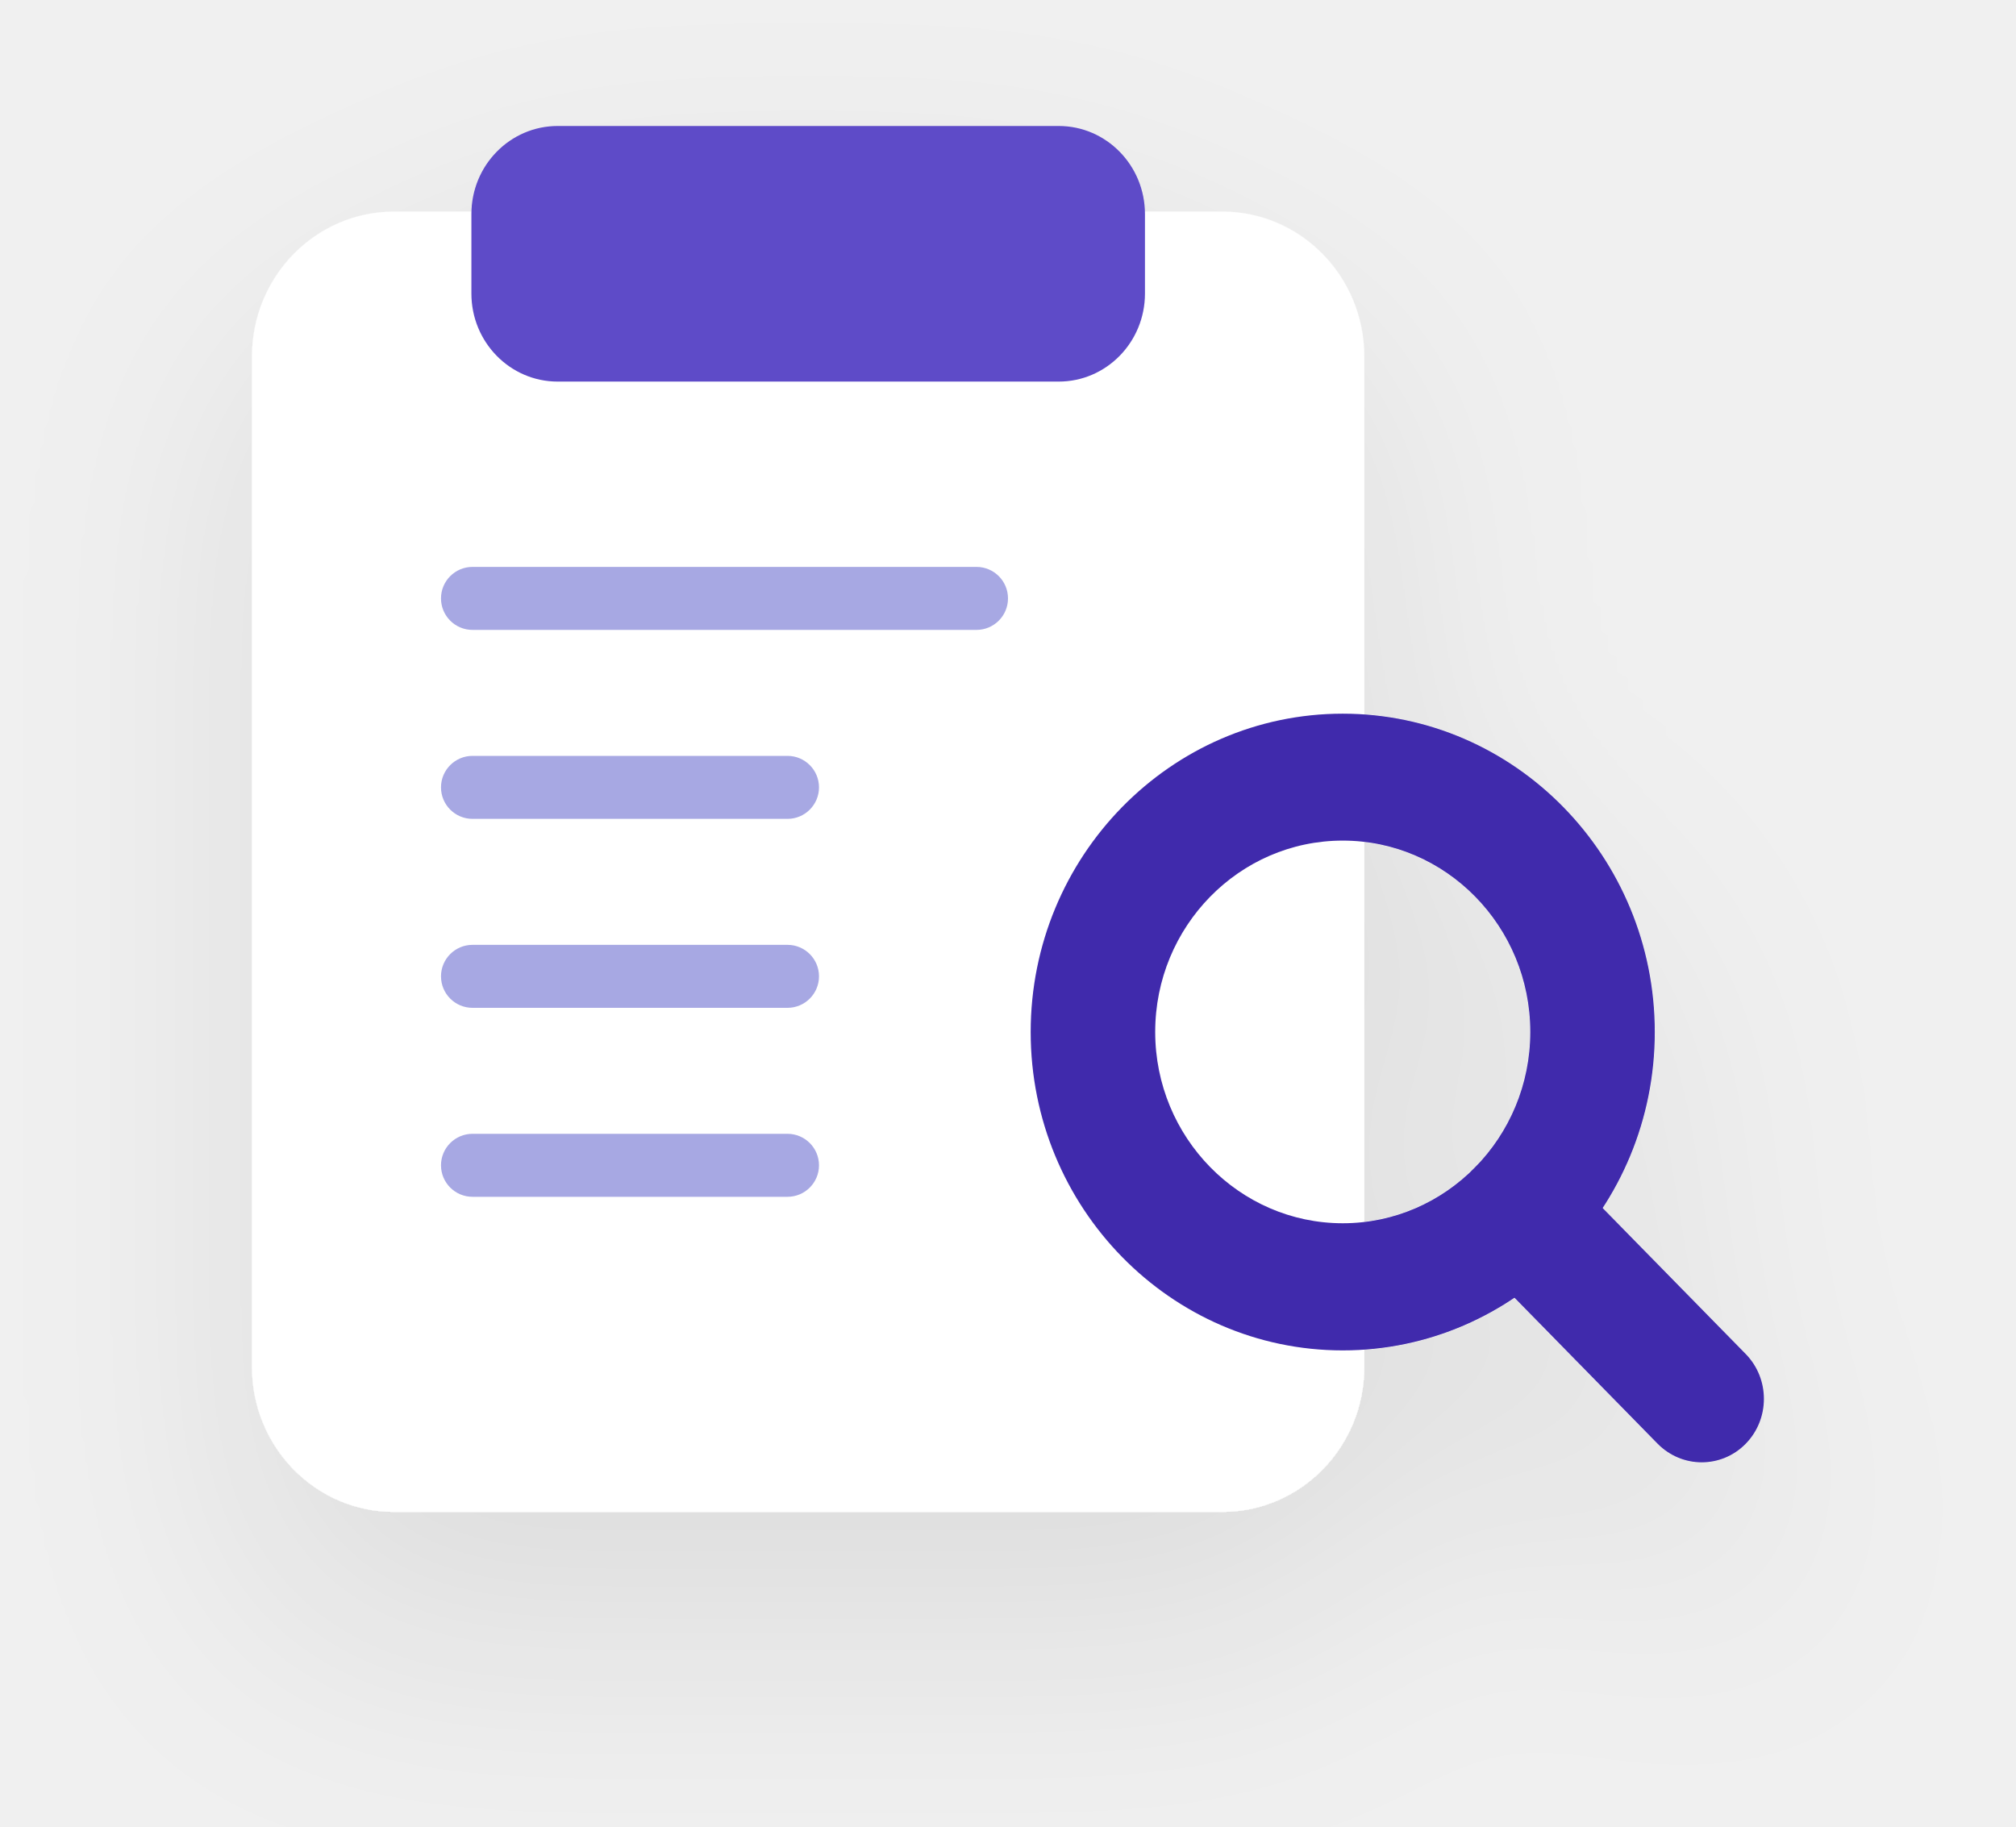
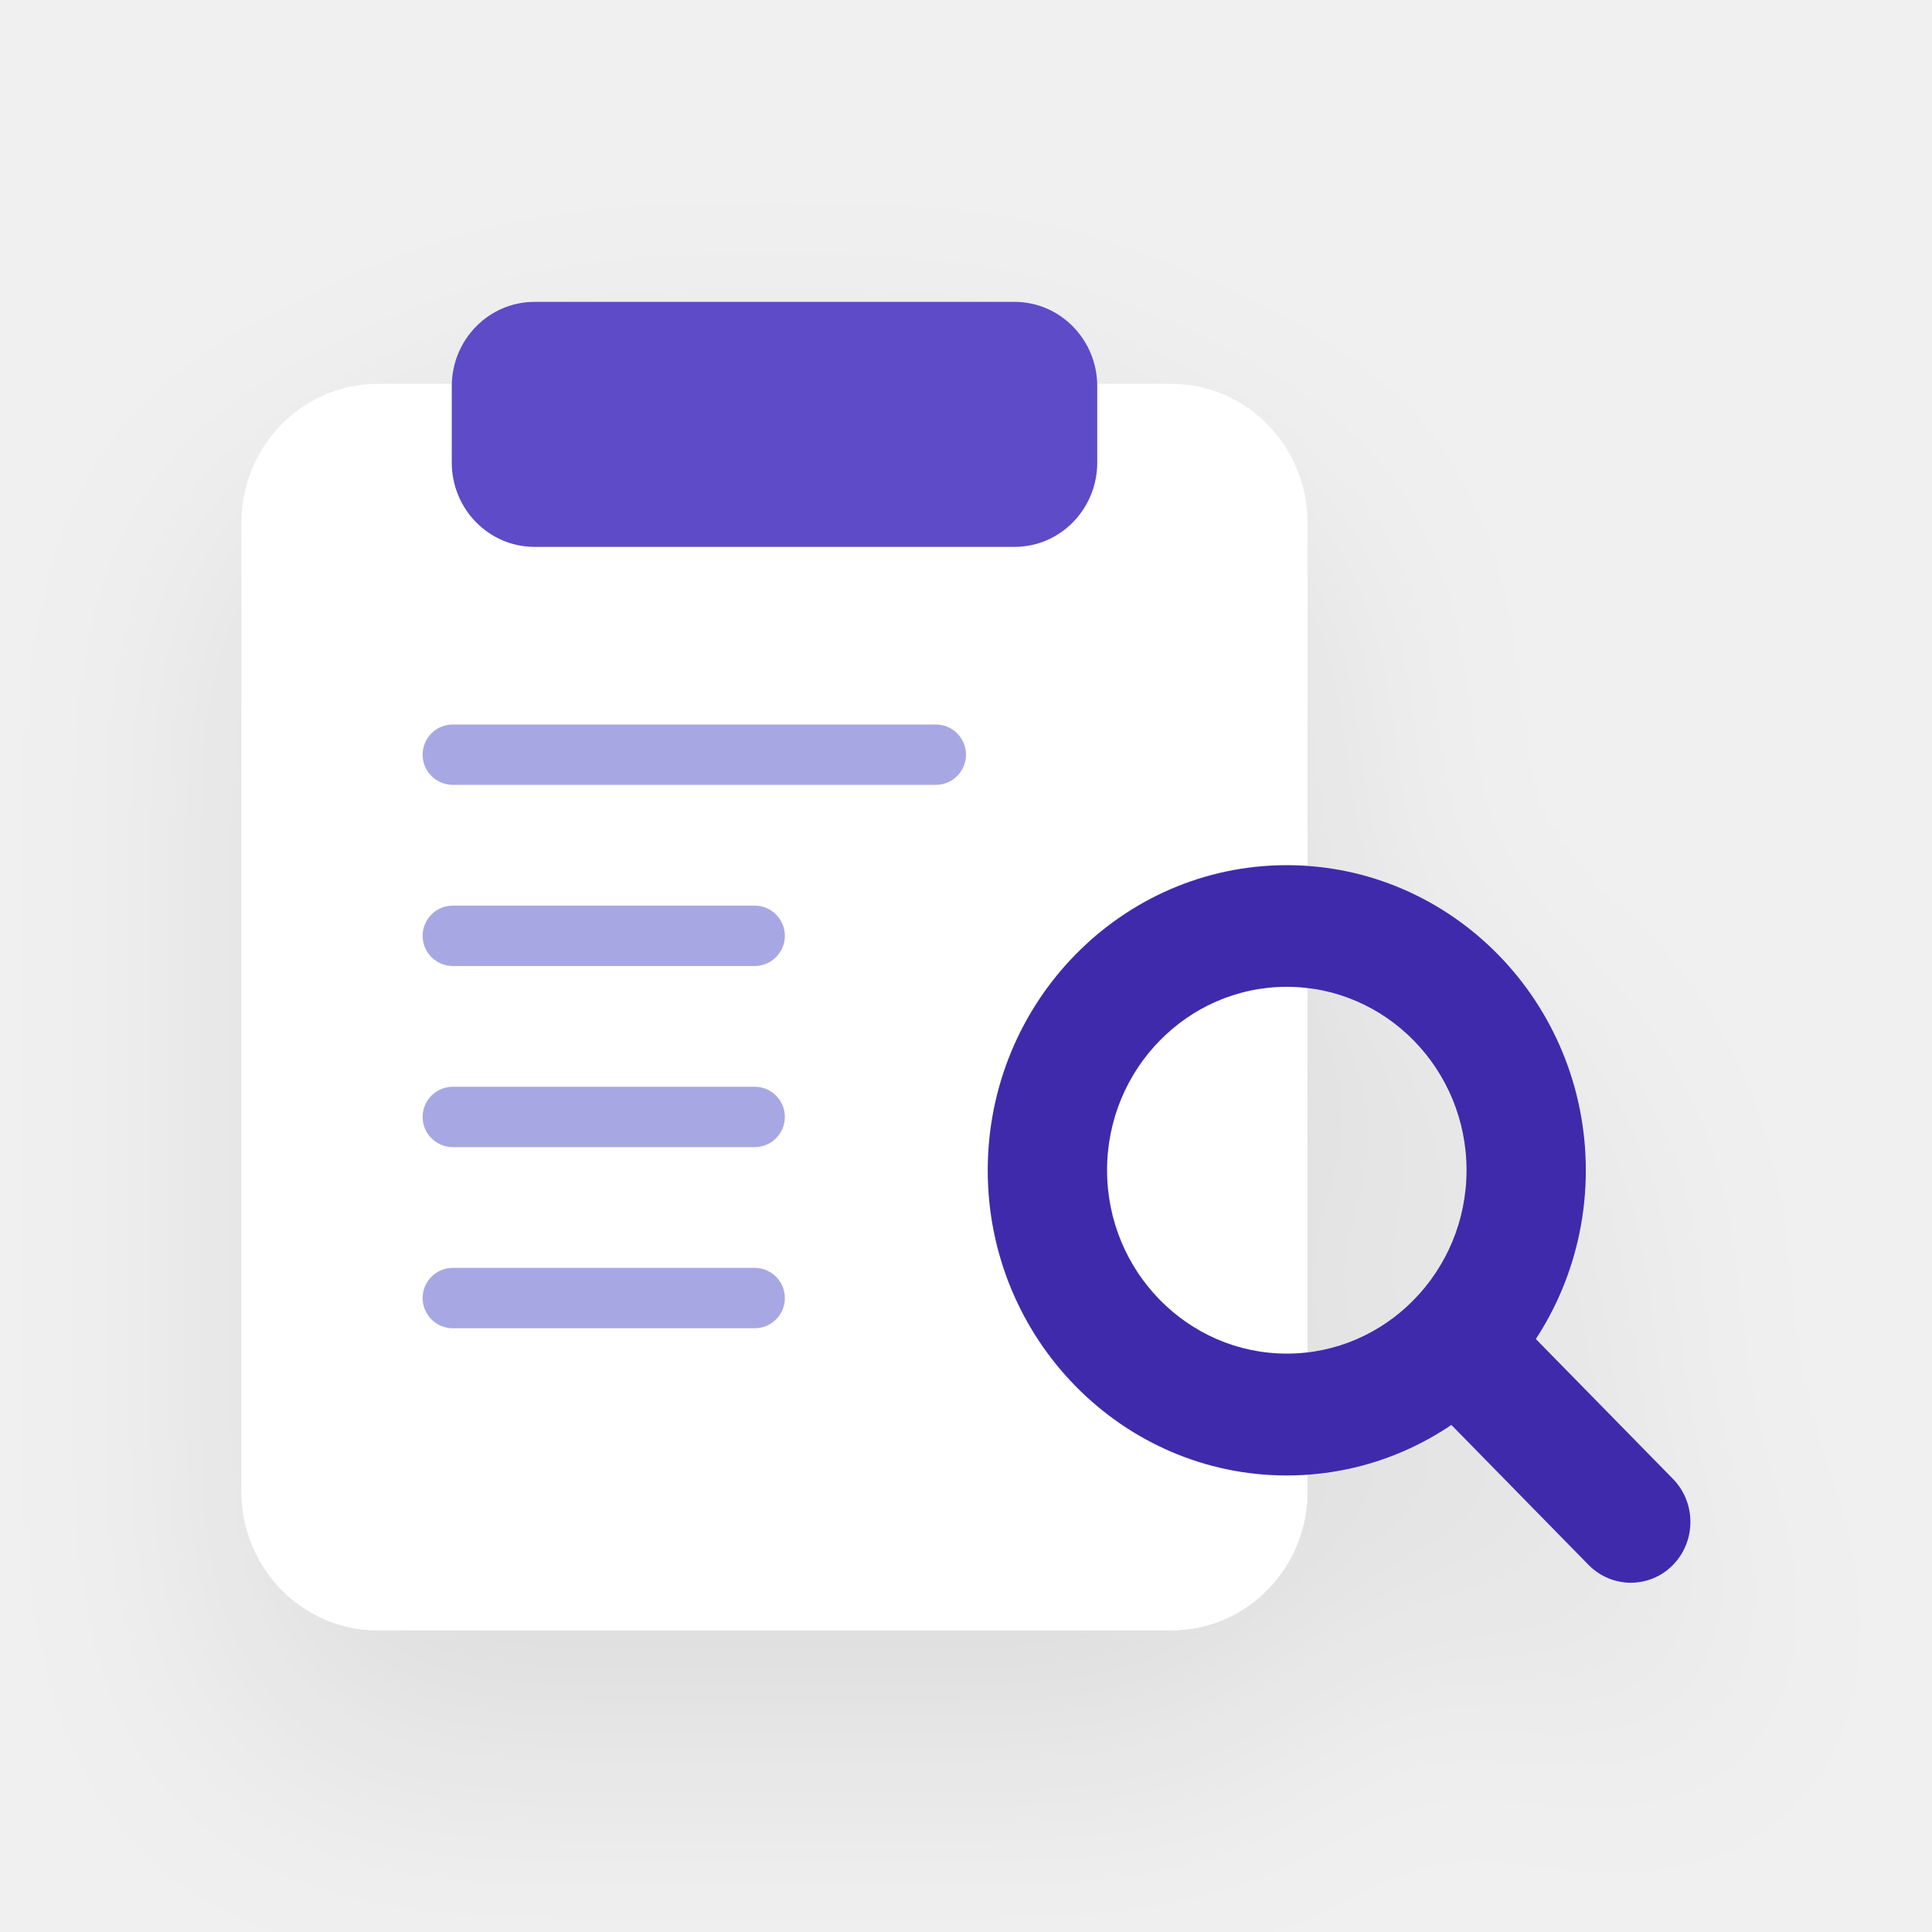
- <svg xmlns="http://www.w3.org/2000/svg" width="64" height="58" viewBox="0 0 64 58" fill="none">
-   <g filter="url(#filter0_d_2033_3289)">
-     <path d="M38.8 6.719H12.511C10.02 6.719 8 8.779 8 11.321V43.402C8 45.943 10.02 48.004 12.511 48.004H38.8C41.291 48.004 43.31 45.943 43.31 43.402V11.321C43.31 8.779 41.291 6.719 38.8 6.719Z" fill="white" />
-     <path d="M33.609 4H17.705C16.192 4 14.965 5.252 14.965 6.795V9.32C14.965 10.864 16.192 12.116 17.705 12.116H33.609C35.122 12.116 36.348 10.864 36.348 9.32V6.795C36.348 5.252 35.122 4 33.609 4Z" fill="#5E4BC8" />
-     <rect x="14" y="18" width="18" height="2" rx="1" fill="#A7A8E3" />
-     <path d="M14 25C14 24.448 14.448 24 15 24H25C25.552 24 26 24.448 26 25C26 25.552 25.552 26 25 26H15C14.448 26 14 25.552 14 25Z" fill="#A7A8E3" />
-     <path d="M14 31C14 30.448 14.448 30 15 30H25C25.552 30 26 30.448 26 31C26 31.552 25.552 32 25 32H15C14.448 32 14 31.552 14 31Z" fill="#A7A8E3" />
-     <path d="M14 37C14 36.448 14.448 36 15 36H25C25.552 36 26 36.448 26 37C26 37.552 25.552 38 25 38H15C14.448 38 14 37.552 14 37Z" fill="#A7A8E3" />
-     <path d="M42.627 42.877C37.163 42.877 32.72 38.343 32.72 32.769C32.72 27.194 37.163 22.66 42.627 22.66C48.09 22.66 52.533 27.194 52.533 32.769C52.533 38.343 48.09 42.877 42.627 42.877ZM42.627 26.69C39.341 26.69 36.673 29.417 36.673 32.765C36.673 36.113 39.345 38.84 42.627 38.84C45.908 38.84 48.58 36.113 48.58 32.765C48.58 29.417 45.908 26.69 42.627 26.69Z" fill="#402AAC" />
-     <path d="M54.024 46.431C53.517 46.431 53.011 46.233 52.624 45.842L46.825 39.925C46.054 39.138 46.054 37.859 46.825 37.073C47.596 36.286 48.849 36.286 49.62 37.073L55.419 42.99C56.19 43.777 56.19 45.055 55.419 45.842C55.032 46.237 54.526 46.431 54.02 46.431H54.024Z" fill="#402AAC" />
+ <svg xmlns="http://www.w3.org/2000/svg" width="64" height="64" viewBox="0 0 64 64" fill="none">
+   <g clip-path="url(#clip0_2033_3274)">
+     <g filter="url(#filter0_d_2033_3274)">
+       <path d="M38.8 12.719H12.511C10.02 12.719 8 14.779 8 17.321V49.402C8 51.943 10.02 54.004 12.511 54.004H38.8C41.291 54.004 43.31 51.943 43.31 49.402V17.321C43.31 14.779 41.291 12.719 38.8 12.719Z" fill="white" />
+       <path d="M33.609 10H17.705C16.192 10 14.965 11.252 14.965 12.795V15.32C14.965 16.864 16.192 18.116 17.705 18.116H33.609C35.122 18.116 36.348 16.864 36.348 15.32V12.795C36.348 11.252 35.122 10 33.609 10Z" fill="#5E4BC8" />
+       <rect x="14" y="24" width="18" height="2" rx="1" fill="#A7A8E3" />
+       <path d="M14 31C14 30.448 14.448 30 15 30H25C25.552 30 26 30.448 26 31C26 31.552 25.552 32 25 32H15C14.448 32 14 31.552 14 31Z" fill="#A7A8E3" />
+       <path d="M14 37C14 36.448 14.448 36 15 36H25C25.552 36 26 36.448 26 37C26 37.552 25.552 38 25 38H15C14.448 38 14 37.552 14 37Z" fill="#A7A8E3" />
+       <path d="M14 43C14 42.448 14.448 42 15 42H25C25.552 42 26 42.448 26 43C26 43.552 25.552 44 25 44H15C14.448 44 14 43.552 14 43Z" fill="#A7A8E3" />
+       <path d="M42.627 48.877C37.163 48.877 32.72 44.343 32.72 38.769C32.72 33.194 37.163 28.66 42.627 28.66C48.09 28.66 52.533 33.194 52.533 38.769C52.533 44.343 48.09 48.877 42.627 48.877ZM42.627 32.69C39.341 32.69 36.673 35.417 36.673 38.765C36.673 42.113 39.345 44.84 42.627 44.84C45.908 44.84 48.58 42.113 48.58 38.765C48.58 35.417 45.908 32.69 42.627 32.69Z" fill="#402AAC" />
+       <path d="M54.024 52.431C53.517 52.431 53.011 52.233 52.624 51.842L46.825 45.925C46.054 45.138 46.054 43.859 46.825 43.073C47.596 42.286 48.849 42.286 49.62 43.073L55.419 48.99C56.19 49.777 56.19 51.055 55.419 51.842C55.032 52.237 54.526 52.431 54.02 52.431H54.024Z" fill="#402AAC" />
+     </g>
  </g>
  <defs>
-     <filter id="filter0_d_2033_3289" x="0" y="0" width="63.997" height="60.004" filterUnits="userSpaceOnUse" color-interpolation-filters="sRGB">
+     <filter id="filter0_d_2033_3274" x="0" y="6" width="63.997" height="60.004" filterUnits="userSpaceOnUse" color-interpolation-filters="sRGB">
      <feFlood flood-opacity="0" result="BackgroundImageFix" />
      <feColorMatrix in="SourceAlpha" type="matrix" values="0 0 0 0 0 0 0 0 0 0 0 0 0 0 0 0 0 0 127 0" result="hardAlpha" />
      <feOffset dy="4" />
      <feGaussianBlur stdDeviation="4" />
      <feComposite in2="hardAlpha" operator="out" />
      <feColorMatrix type="matrix" values="0 0 0 0 0 0 0 0 0 0 0 0 0 0 0 0 0 0 0.08 0" />
-       <feBlend mode="normal" in2="BackgroundImageFix" result="effect1_dropShadow_2033_3289" />
-       <feBlend mode="normal" in="SourceGraphic" in2="effect1_dropShadow_2033_3289" result="shape" />
+       <feBlend mode="normal" in2="BackgroundImageFix" result="effect1_dropShadow_2033_3274" />
+       <feBlend mode="normal" in="SourceGraphic" in2="effect1_dropShadow_2033_3274" result="shape" />
    </filter>
+     <clipPath id="clip0_2033_3274">
+       <rect width="64" height="64" fill="white" />
+     </clipPath>
  </defs>
</svg>
